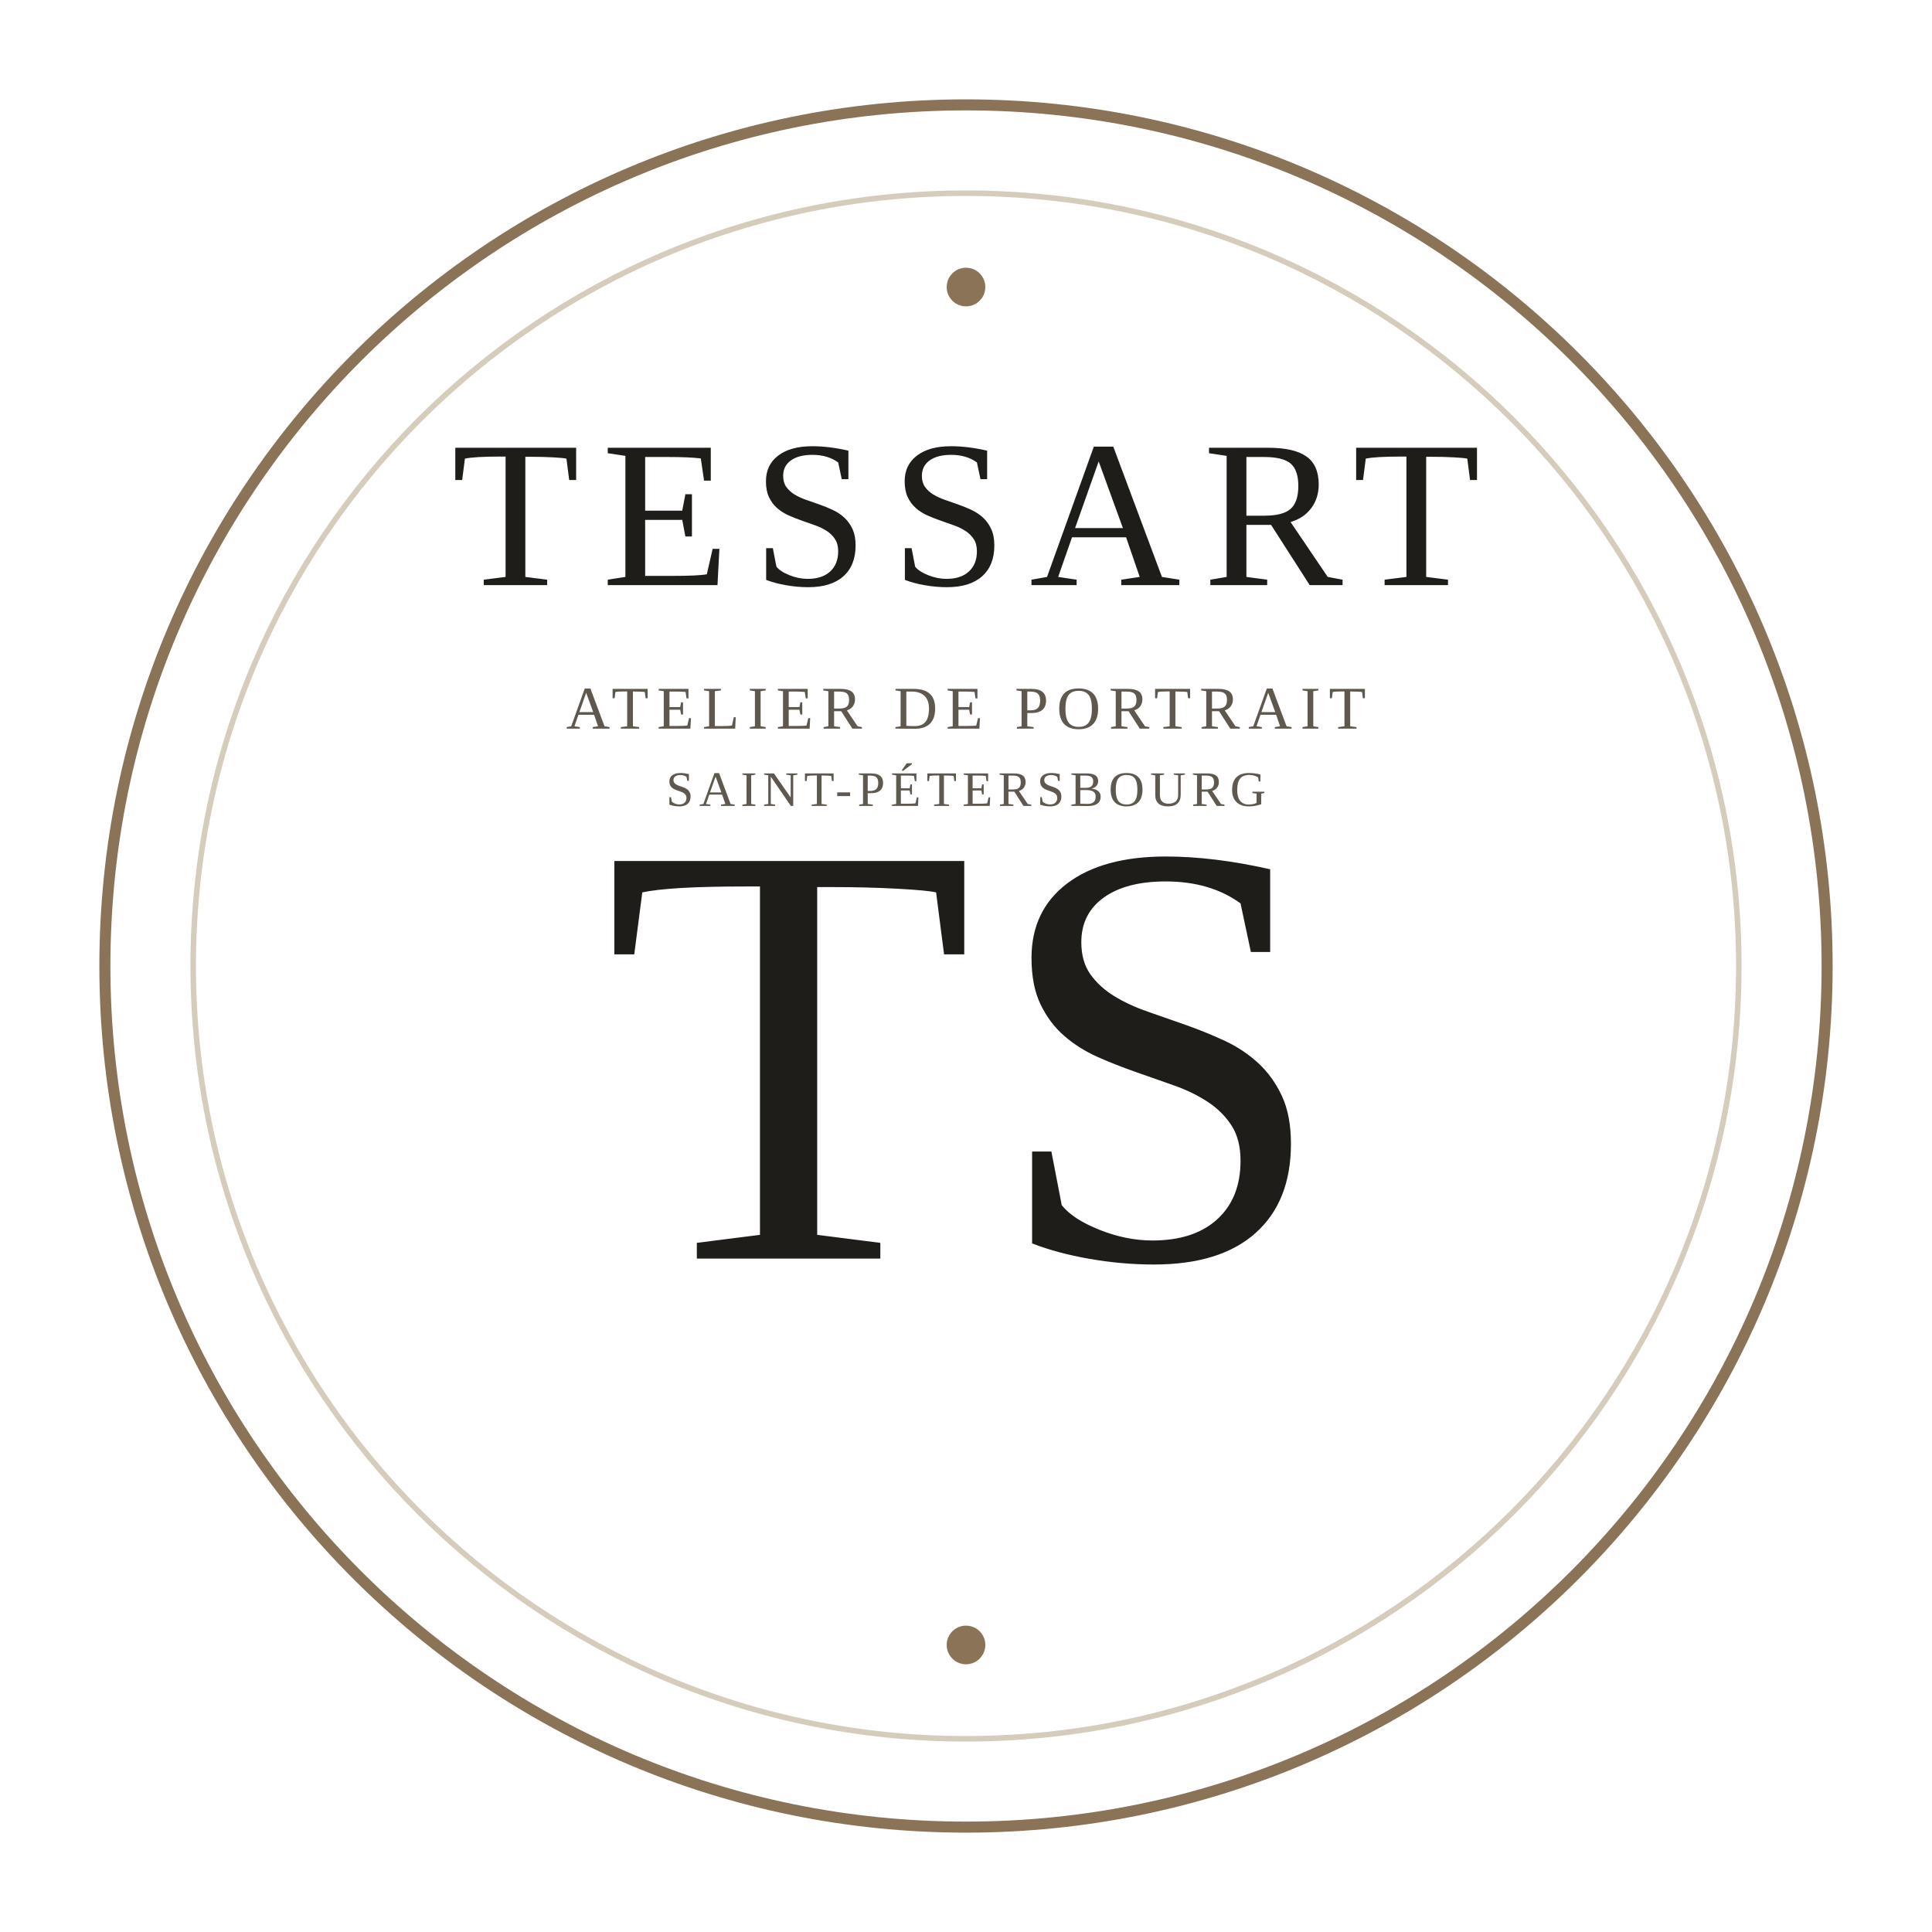
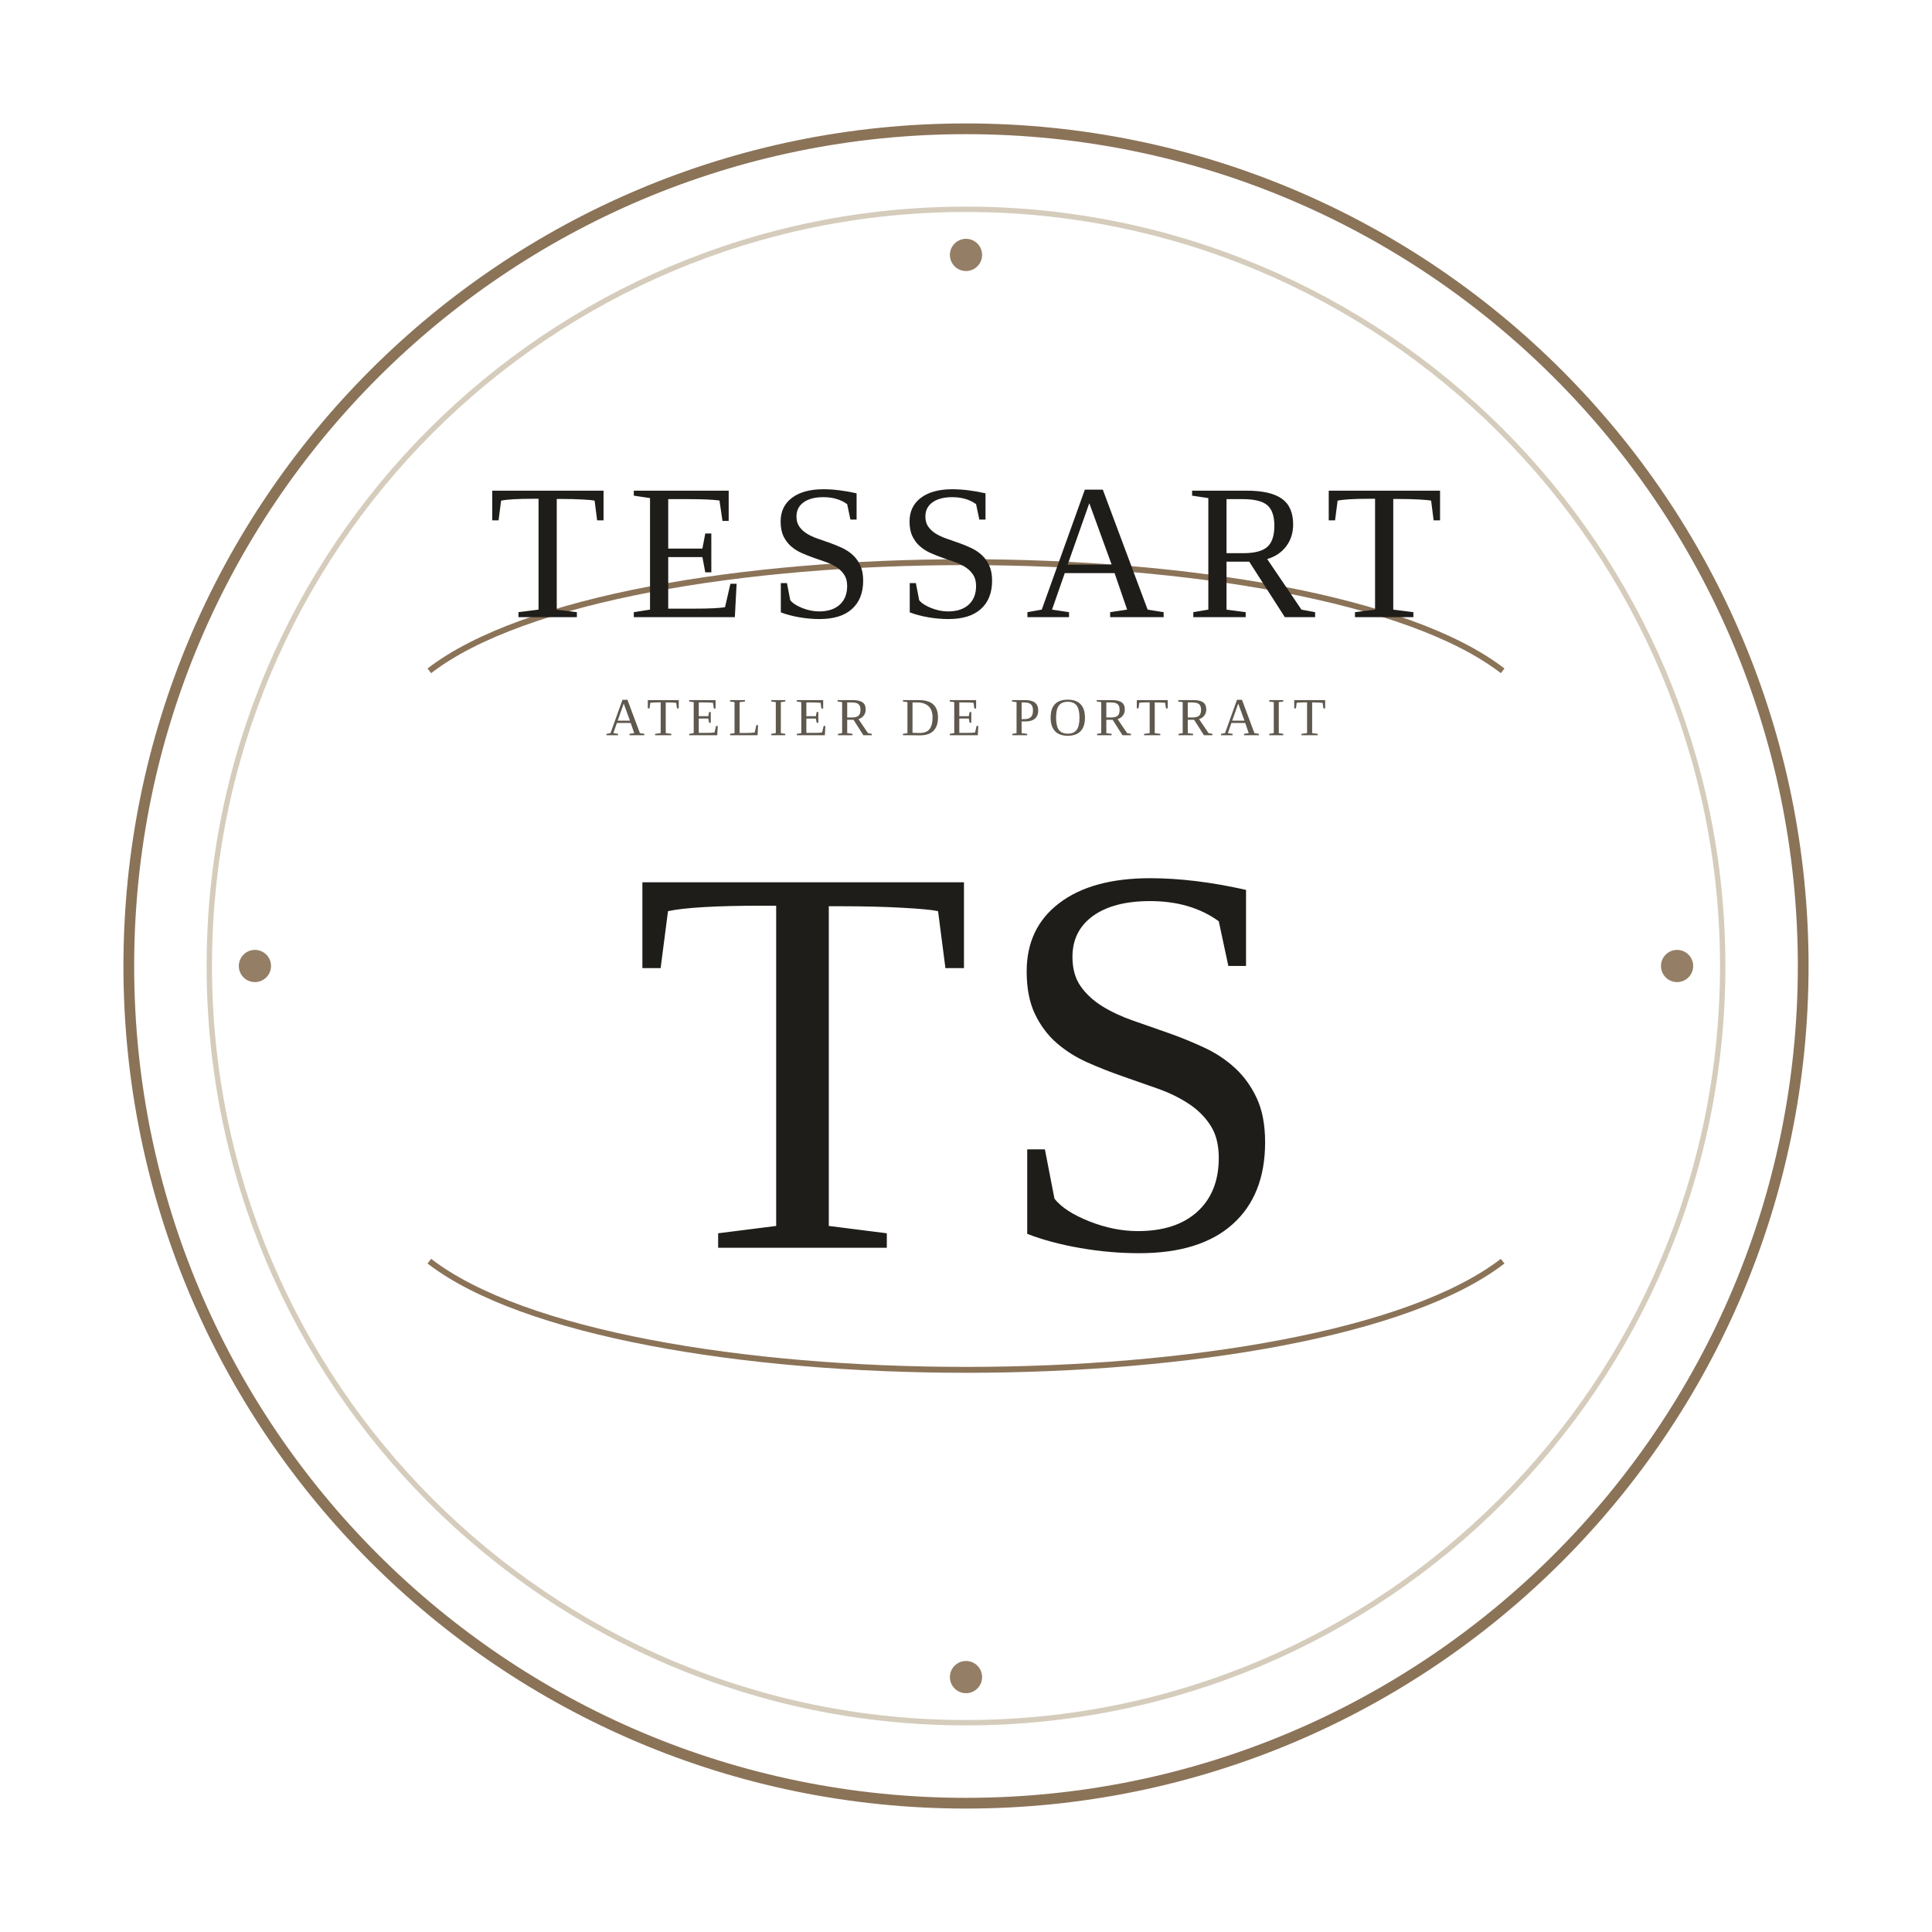
- <svg xmlns="http://www.w3.org/2000/svg" width="700" height="700" viewBox="0 0 700 700" role="img" aria-labelledby="title desc">
-   <circle cx="350" cy="350" r="312" fill="none" stroke="#8b7358" stroke-width="4" />
-   <circle cx="350" cy="350" r="280" fill="none" stroke="#d5ccbc" stroke-width="2" />
-   <text x="350" y="212" text-anchor="middle" font-family="Garamond, 'Times New Roman', serif" font-size="76" letter-spacing="8" fill="#1f1d1a">TESSART</text>
-   <text x="350" y="264" text-anchor="middle" font-family="'Times New Roman', serif" font-size="22" letter-spacing="3" fill="#5f584e">ATELIER DE PORTRAIT</text>
-   <text x="350" y="292" text-anchor="middle" font-family="'Times New Roman', serif" font-size="18" letter-spacing="2" fill="#5f584e">SAINT-PÉTERSBOURG</text>
+ <svg xmlns="http://www.w3.org/2000/svg" width="720" height="720" viewBox="0 0 720 720" role="img" aria-labelledby="title desc">
+   <rect width="720" height="720" fill="none" />
+   <circle cx="360" cy="360" r="312" fill="none" stroke="#8b7358" stroke-width="4" />
+   <circle cx="360" cy="360" r="282" fill="none" stroke="#d5ccbc" stroke-width="2" />
+   <path d="M160 250c70-54 330-54 400 0" fill="none" stroke="#8b7358" stroke-width="2.2" />
+   <path d="M160 470c70 54 330 54 400 0" fill="none" stroke="#8b7358" stroke-width="2.2" />
+   <text x="360" y="230" text-anchor="middle" font-family="Garamond, 'Times New Roman', serif" font-size="72" letter-spacing="8" fill="#1f1d1a">TESSART</text>
+   <text x="360" y="274" text-anchor="middle" font-family="'Times New Roman', serif" font-size="20" letter-spacing="3" fill="#5f584e">ATELIER DE PORTRAIT</text>
  <g fill="#1f1d1a">
-     <text x="350" y="456" text-anchor="middle" font-family="Garamond, 'Times New Roman', serif" font-size="220" letter-spacing="6">TS</text>
+     <text x="360" y="465" text-anchor="middle" font-family="Garamond, 'Times New Roman', serif" font-size="208" letter-spacing="6">TS</text>
  </g>
-   <g fill="#8b7358">
-     <circle cx="350" cy="104" r="7" />
-     <circle cx="350" cy="596" r="7" />
+   <g fill="#8b7358" opacity="0.92">
+     <circle cx="360" cy="95" r="6" />
+     <circle cx="360" cy="625" r="6" />
+     <circle cx="95" cy="360" r="6" />
+     <circle cx="625" cy="360" r="6" />
  </g>
</svg>
